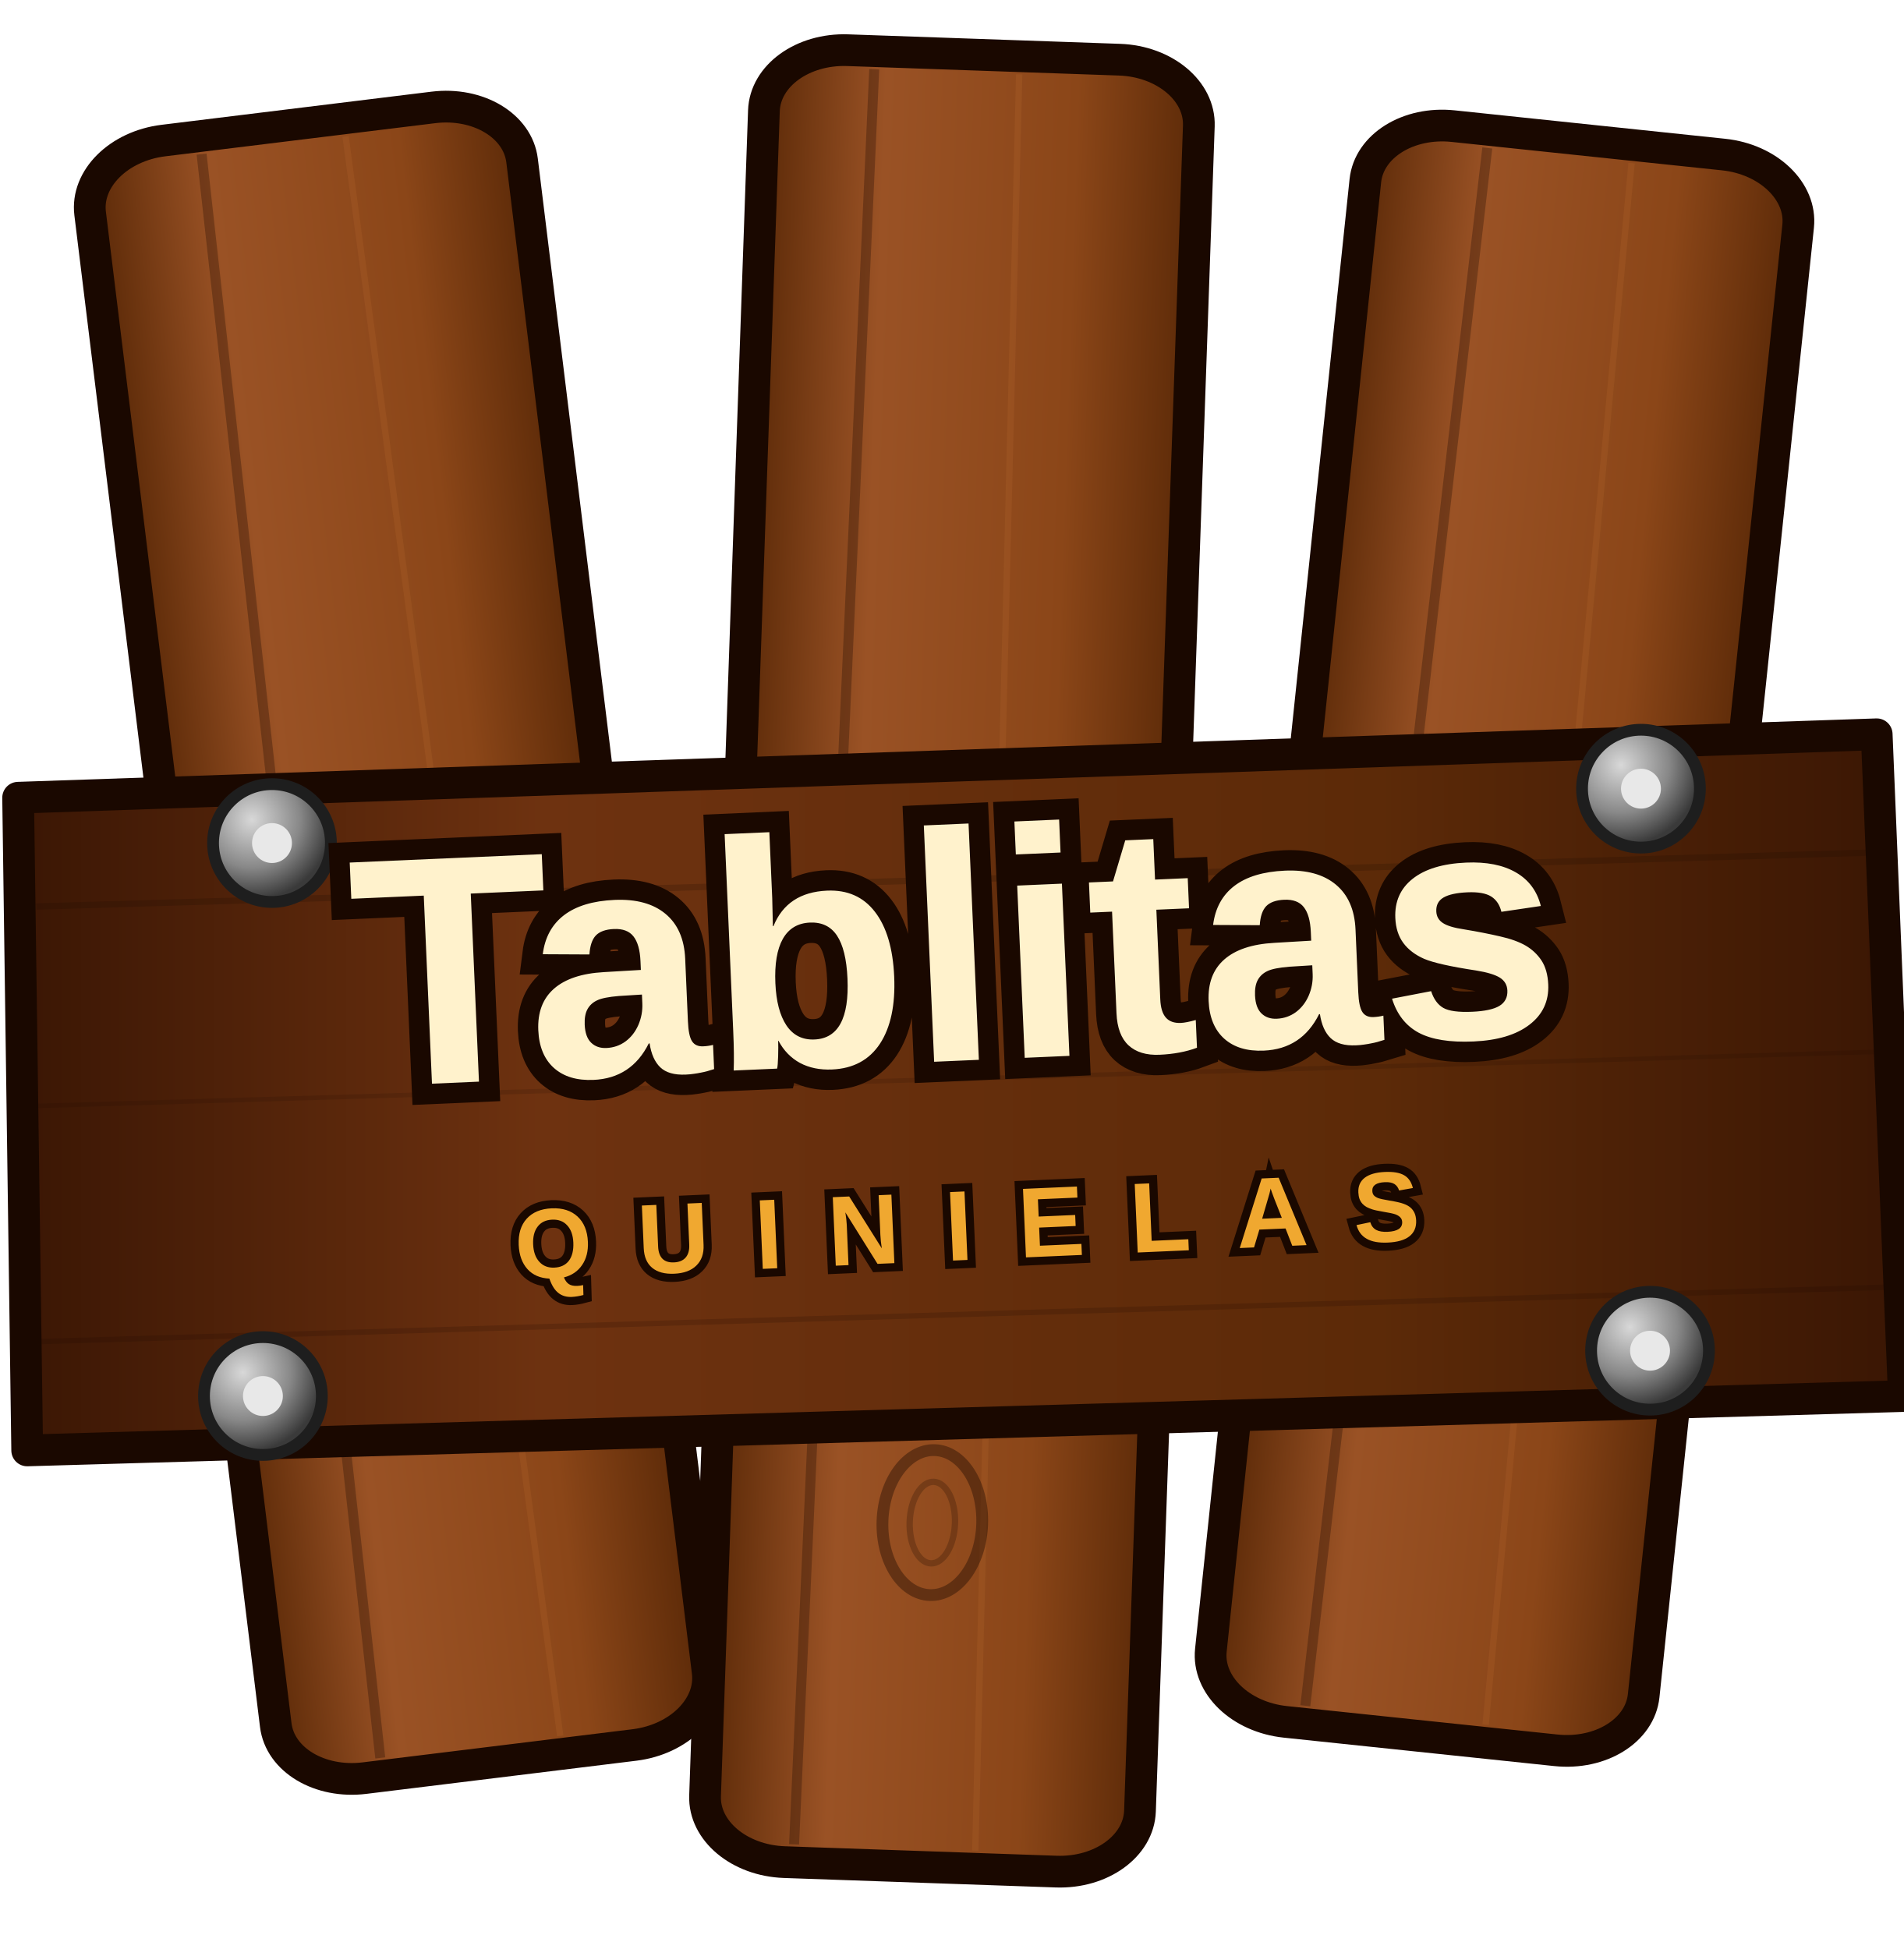
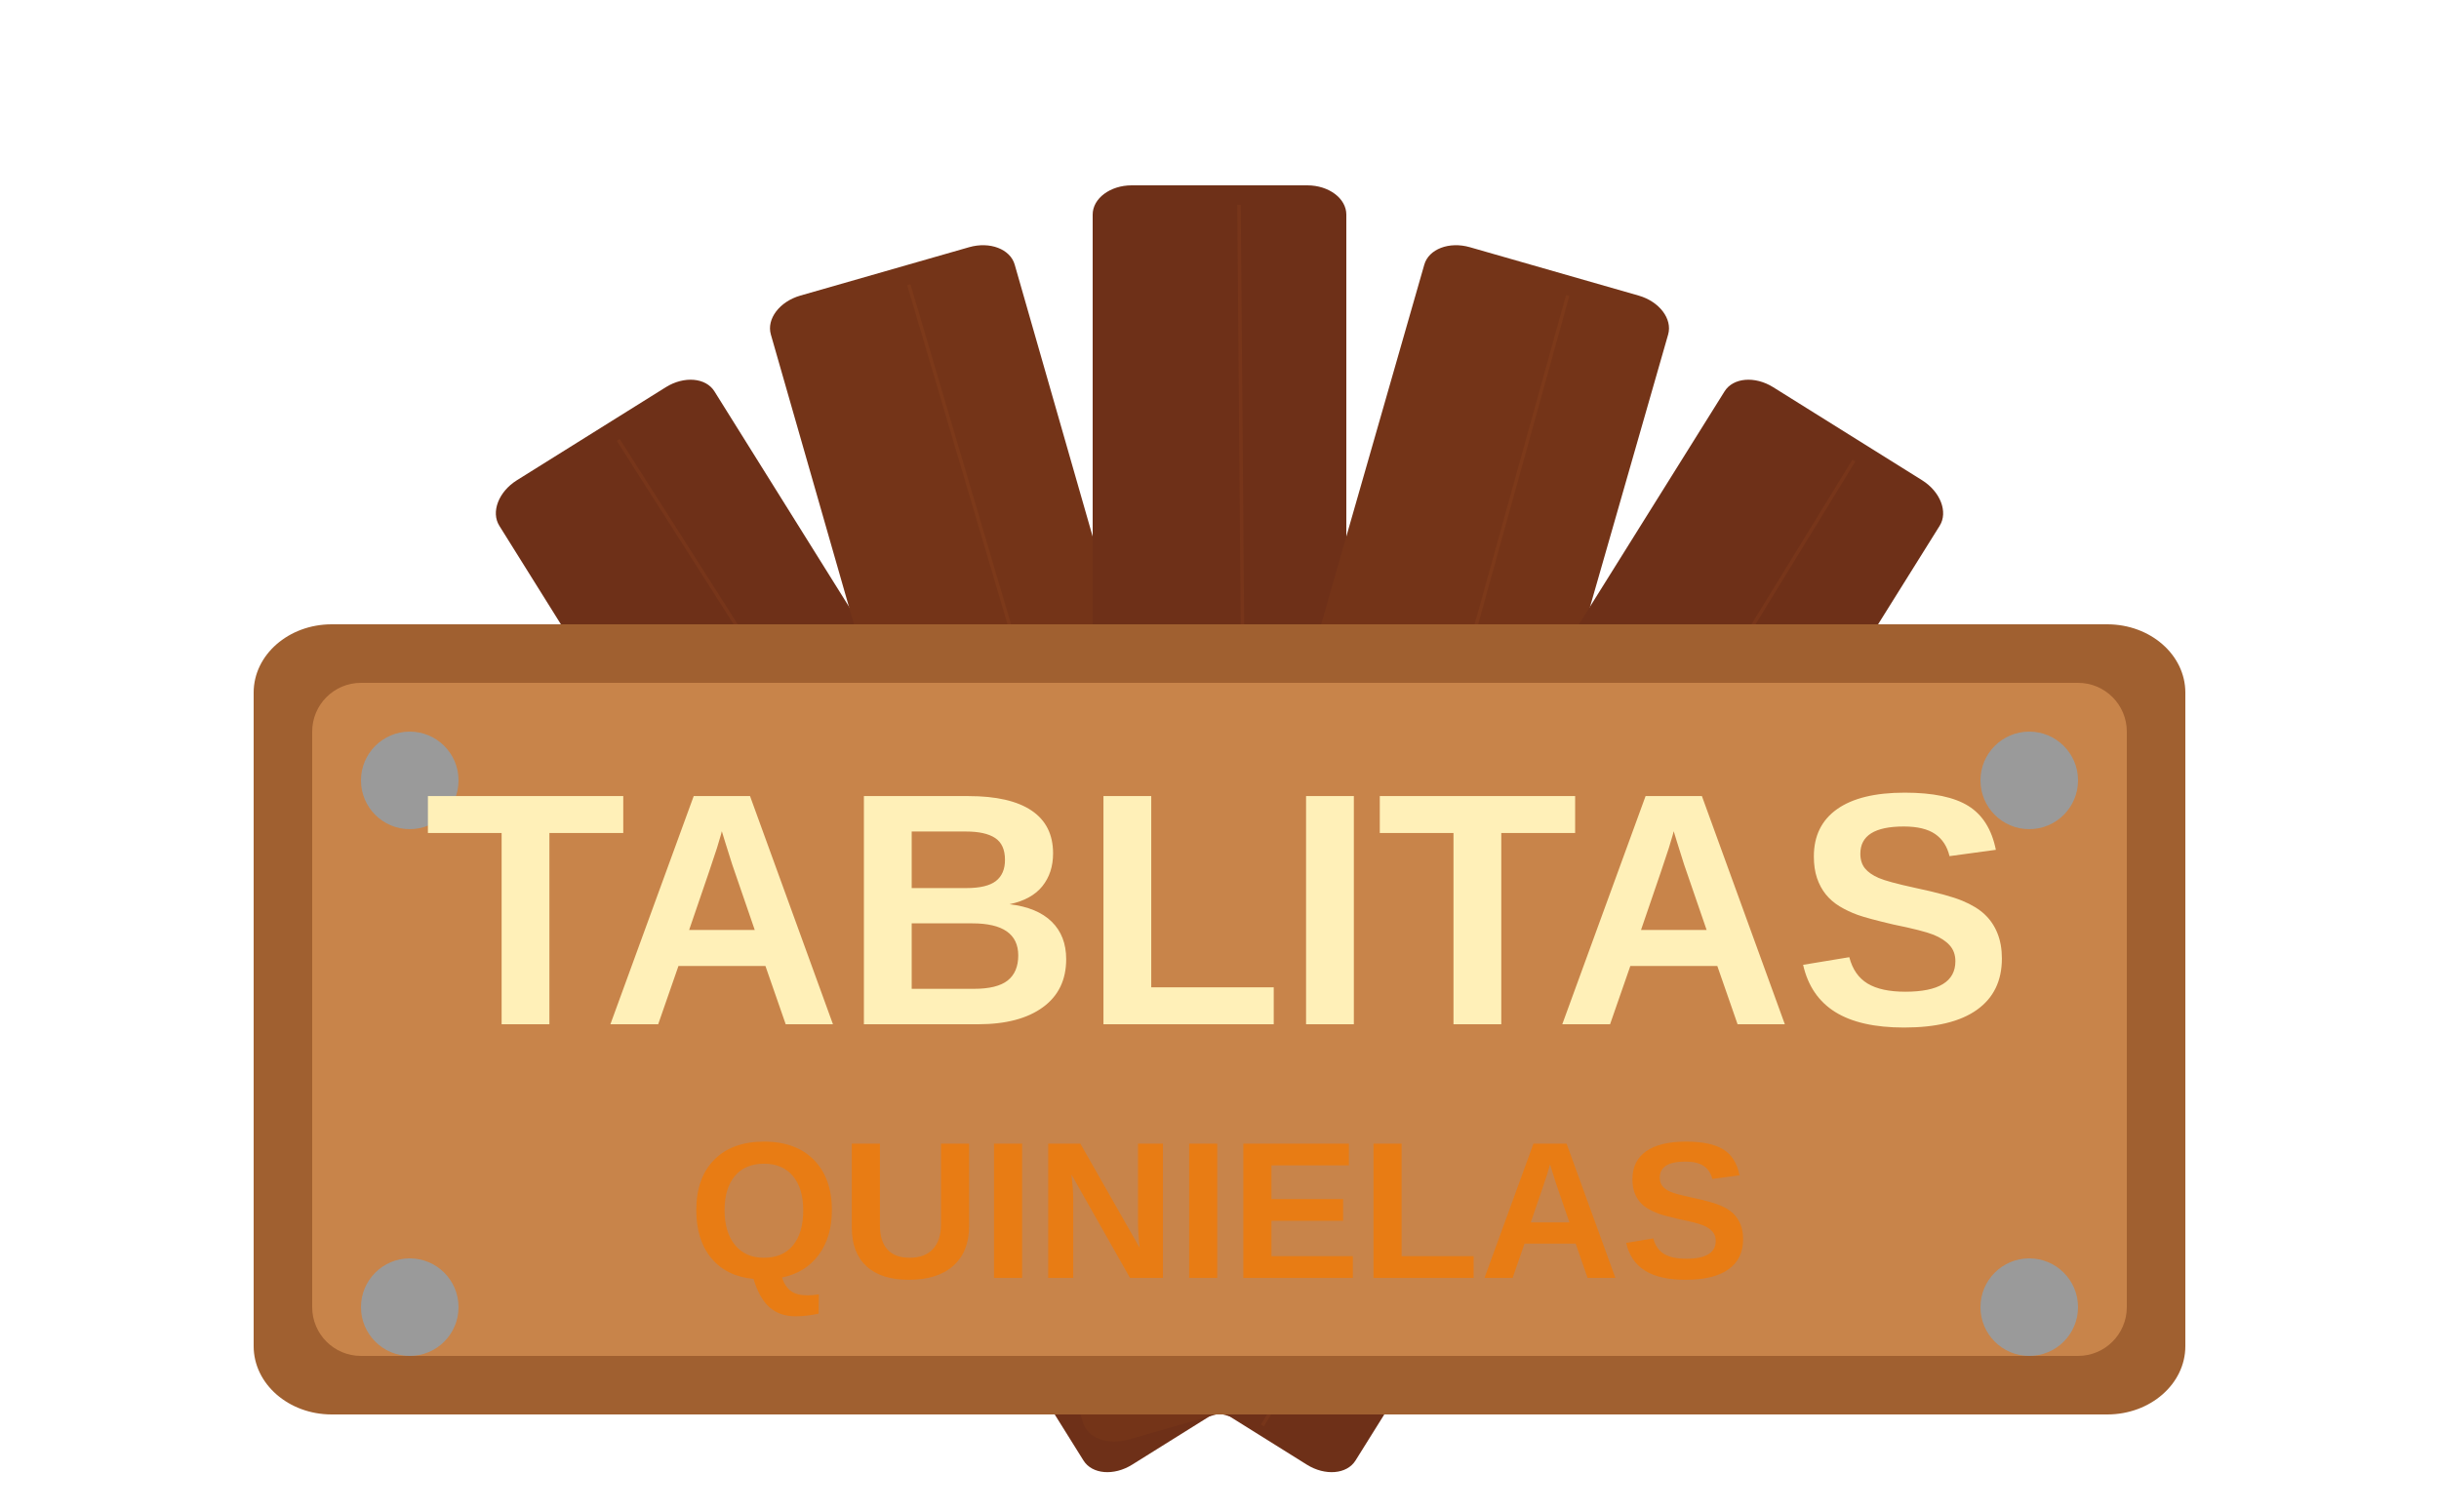
- <svg xmlns="http://www.w3.org/2000/svg" viewBox="0 0 210 215" width="210" height="215">
-   <defs>
-     <linearGradient id="pg" x1="0%" x2="100%" y1="0%" y2="0%">
-       <stop offset="0%" stop-color="#5C2A08" />
-       <stop offset="28%" stop-color="#9A5225" />
-       <stop offset="72%" stop-color="#8B4618" />
-       <stop offset="100%" stop-color="#5C2A08" />
-     </linearGradient>
-     <linearGradient id="sg" x1="0%" x2="100%" y1="0%" y2="0%">
-       <stop offset="0%" stop-color="#3A1604" />
-       <stop offset="28%" stop-color="#6E3210" />
-       <stop offset="72%" stop-color="#5C2A08" />
-       <stop offset="100%" stop-color="#3A1604" />
-     </linearGradient>
-     <radialGradient id="ng" cx="33%" cy="30%" r="68%">
-       <stop offset="0%" stop-color="#D8D8D8" />
-       <stop offset="60%" stop-color="#888" />
-       <stop offset="100%" stop-color="#3A3A3A" />
-     </radialGradient>
-   </defs>
-   <g transform="rotate(-7, 44, 104)">
-     <rect x="20" y="13" width="48" height="182" rx="9" ry="7" fill="url(#pg)" stroke="#1A0800" stroke-width="3.5" />
-     <line x1="33" y1="15" x2="31" y2="193" stroke="#1A0800" stroke-width="1.1" opacity="0.3" />
-     <line x1="49" y1="15" x2="51" y2="193" stroke="#C07030" stroke-width="0.7" opacity="0.18" />
-     <ellipse cx="42" cy="150" rx="5" ry="7" fill="none" stroke="#1A0800" stroke-width="1.2" opacity="0.38" />
+ <svg xmlns="http://www.w3.org/2000/svg" viewBox="0 0 500 310" width="500" height="310">
+   <g id="tablones">
+     <g id="tablon-1" transform="rotate(-32, 250, 295)">
+       <rect x="224" y="52" width="52" height="238" rx="8" ry="6" fill="#6E3018" stroke="#12060" stroke-width="3" />
+       <line x1="237" y1="56" x2="235" y2="288" stroke="#12060" stroke-width="1" opacity="0.28" />
+       <line x1="254" y1="56" x2="256" y2="288" stroke="#A05020" stroke-width="0.7" opacity="0.18" />
+     </g>
+     <g id="tablon-2" transform="rotate(-16, 250, 295)">
+       <rect x="224" y="46" width="52" height="244" rx="8" ry="6" fill="#743418" stroke="#12060" stroke-width="3" />
+       <line x1="237" y1="50" x2="235" y2="288" stroke="#12060" stroke-width="1" opacity="0.28" />
+       <line x1="254" y1="50" x2="256" y2="288" stroke="#A05020" stroke-width="0.7" opacity="0.18" />
+     </g>
+     <g id="tablon-3" transform="rotate(0, 250, 295)">
+       <rect x="224" y="38" width="52" height="252" rx="8" ry="6" fill="#6E3018" stroke="#12060" stroke-width="3" />
+       <line x1="237" y1="42" x2="235" y2="288" stroke="#12060" stroke-width="1" opacity="0.28" />
+       <line x1="254" y1="42" x2="256" y2="288" stroke="#A05020" stroke-width="0.7" opacity="0.18" />
+       <ellipse cx="250" cy="72" rx="6" ry="8" fill="none" stroke="#12060" stroke-width="1.2" opacity="0.4" />
+     </g>
+     <g id="tablon-4" transform="rotate(16, 250, 295)">
+       <rect x="224" y="46" width="52" height="244" rx="8" ry="6" fill="#743418" stroke="#12060" stroke-width="3" />
+       <line x1="237" y1="50" x2="235" y2="288" stroke="#12060" stroke-width="1" opacity="0.28" />
+       <line x1="254" y1="50" x2="256" y2="288" stroke="#A05020" stroke-width="0.7" opacity="0.18" />
+     </g>
+     <g id="tablon-5" transform="rotate(32, 250, 295)">
+       <rect x="224" y="52" width="52" height="238" rx="8" ry="6" fill="#6E3018" stroke="#12060" stroke-width="3" />
+       <line x1="237" y1="56" x2="235" y2="288" stroke="#12060" stroke-width="1" opacity="0.28" />
+       <line x1="254" y1="56" x2="256" y2="288" stroke="#A05020" stroke-width="0.7" opacity="0.18" />
+     </g>
  </g>
-   <g transform="rotate(6, 166, 103)">
-     <rect x="142" y="15" width="48" height="177" rx="9" ry="7" fill="url(#pg)" stroke="#1A0800" stroke-width="3.5" />
-     <line x1="155" y1="17" x2="153" y2="190" stroke="#1A0800" stroke-width="1.1" opacity="0.3" />
-     <line x1="171" y1="17" x2="173" y2="190" stroke="#C07030" stroke-width="0.7" opacity="0.18" />
+   <g id="letrero">
+     <rect id="letrero-fondo" x="52" y="128" width="396" height="162" rx="16" ry="14" fill="#A06030" stroke="#12060" stroke-width="4" />
+     <rect id="letrero-superficie" x="64" y="140" width="372" height="138" rx="10" ry="10" fill="#C8844A" />
+     <line x1="66" y1="158" x2="434" y2="158" stroke="#12060" stroke-width="0.8" opacity="0.2" />
+     <line x1="66" y1="185" x2="434" y2="185" stroke="#12060" stroke-width="0.6" opacity="0.14" />
+     <line x1="66" y1="220" x2="434" y2="220" stroke="#12060" stroke-width="0.7" opacity="0.16" />
+     <line x1="66" y1="258" x2="434" y2="258" stroke="#12060" stroke-width="0.6" opacity="0.14" />
+     <g id="tornillos">
+       <g id="tornillo-si">
+         <circle cx="84" cy="160" r="10" fill="#9A9A9A" stroke="#12060" stroke-width="2" />
+         <line x1="77" y1="153" x2="91" y2="167" stroke="#12060" stroke-width="2.2" stroke-linecap="round" />
+         <line x1="91" y1="153" x2="77" y2="167" stroke="#12060" stroke-width="2.2" stroke-linecap="round" />
+       </g>
+       <g id="tornillo-sd">
+         <circle cx="416" cy="160" r="10" fill="#9A9A9A" stroke="#12060" stroke-width="2" />
+         <line x1="409" y1="153" x2="423" y2="167" stroke="#12060" stroke-width="2.2" stroke-linecap="round" />
+         <line x1="423" y1="153" x2="409" y2="167" stroke="#12060" stroke-width="2.2" stroke-linecap="round" />
+       </g>
+       <g id="tornillo-ii">
+         <circle cx="84" cy="268" r="10" fill="#9A9A9A" stroke="#12060" stroke-width="2" />
+         <line x1="77" y1="261" x2="91" y2="275" stroke="#12060" stroke-width="2.2" stroke-linecap="round" />
+         <line x1="91" y1="261" x2="77" y2="275" stroke="#12060" stroke-width="2.2" stroke-linecap="round" />
+       </g>
+       <g id="tornillo-id">
+         <circle cx="416" cy="268" r="10" fill="#9A9A9A" stroke="#12060" stroke-width="2" />
+         <line x1="409" y1="261" x2="423" y2="275" stroke="#12060" stroke-width="2.2" stroke-linecap="round" />
+         <line x1="423" y1="261" x2="409" y2="275" stroke="#12060" stroke-width="2.2" stroke-linecap="round" />
+       </g>
+     </g>
  </g>
-   <g transform="rotate(2, 105, 106)">
-     <rect x="81" y="6" width="48" height="200" rx="9" ry="7" fill="url(#pg)" stroke="#1A0800" stroke-width="3.5" />
-     <line x1="93" y1="8" x2="91" y2="204" stroke="#1A0800" stroke-width="1.1" opacity="0.3" />
-     <line x1="109" y1="8" x2="111" y2="204" stroke="#C07030" stroke-width="0.7" opacity="0.18" />
-     <ellipse cx="105" cy="168" rx="5.5" ry="8" fill="none" stroke="#1A0800" stroke-width="1.3" opacity="0.4" />
-     <ellipse cx="105" cy="168" rx="2.5" ry="4.5" fill="none" stroke="#1A0800" stroke-width="0.7" opacity="0.25" />
-   </g>
-   <polygon points="2,88  207,81  210,154  3,160" fill="url(#sg)" stroke="#1A0800" stroke-width="3.5" stroke-linejoin="round" />
-   <line x1="4" y1="100" x2="208" y2="94" stroke="#1A0800" stroke-width="0.7" opacity="0.2" />
-   <line x1="4" y1="122" x2="208" y2="116" stroke="#1A0800" stroke-width="0.5" opacity="0.15" />
-   <line x1="4" y1="148" x2="208" y2="142" stroke="#1A0800" stroke-width="0.6" opacity="0.18" />
-   <circle cx="30" cy="93" r="6.5" fill="url(#ng)" stroke="#1E1E1E" stroke-width="1.3" />
-   <circle cx="30" cy="93" r="2.2" fill="#E8E8E8" />
-   <circle cx="181" cy="87" r="6.5" fill="url(#ng)" stroke="#1E1E1E" stroke-width="1.3" />
-   <circle cx="181" cy="87" r="2.2" fill="#E8E8E8" />
-   <circle cx="29" cy="154" r="6.5" fill="url(#ng)" stroke="#1E1E1E" stroke-width="1.3" />
-   <circle cx="29" cy="154" r="2.2" fill="#E8E8E8" />
-   <circle cx="182" cy="149" r="6.5" fill="url(#ng)" stroke="#1E1E1E" stroke-width="1.3" />
-   <circle cx="182" cy="149" r="2.2" fill="#E8E8E8" />
-   <g transform="rotate(-2.5, 106, 120)">
-     <text x="106" y="117" text-anchor="middle" font-family="'Arial Black', 'Arial', sans-serif" font-size="36" font-weight="900" fill="#FFF2CC" stroke="#1A0800" stroke-width="4.5" paint-order="stroke fill">
-       Tablitas
+   <g id="textos">
+     <text id="texto-tablitas" x="250" y="210" text-anchor="middle" font-family="'Arial Rounded MT Bold', 'Arial Black', Arial, sans-serif" font-size="68" font-weight="900" fill="#FFF0B8" stroke="#12060" stroke-width="7" paint-order="stroke fill">
+       TABLITAS
    </text>
-     <text x="106" y="139" text-anchor="middle" font-family="'Arial', Helvetica, sans-serif" font-size="11" font-weight="700" fill="#F0A830" stroke="#1A0800" stroke-width="1.8" paint-order="stroke fill" letter-spacing="5">
+     <text id="texto-quinielas" x="250" y="262" text-anchor="middle" font-family="'Arial Rounded MT Bold', 'Arial Black', Arial, sans-serif" font-size="40" font-weight="900" fill="#E87C14" stroke="#12060" stroke-width="5" paint-order="stroke fill">
      QUINIELAS
    </text>
  </g>
</svg>
